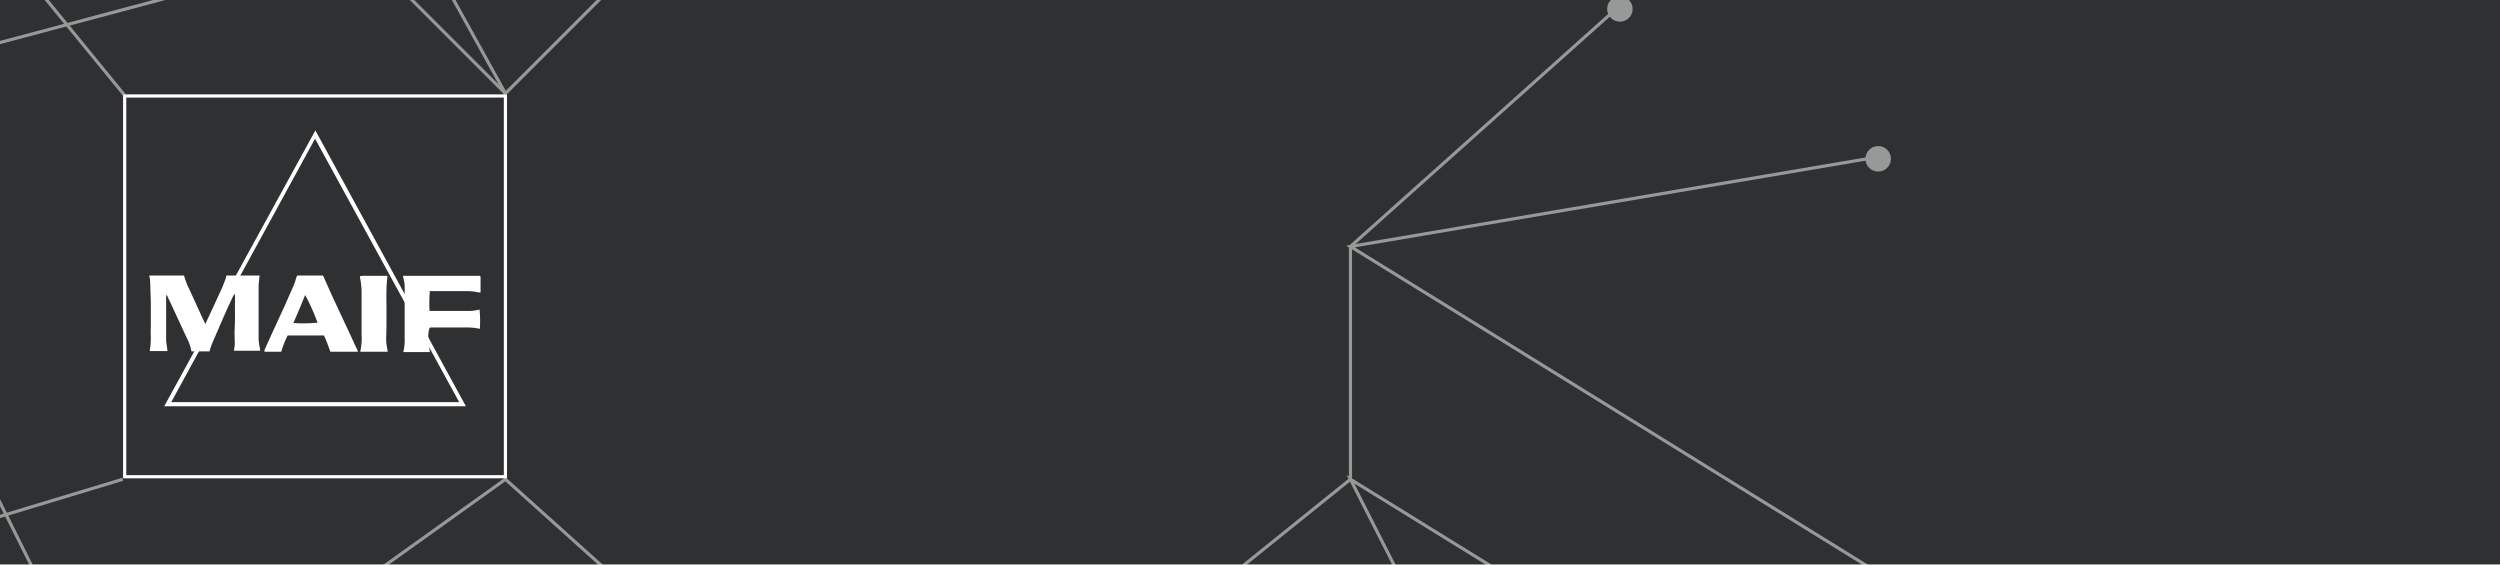
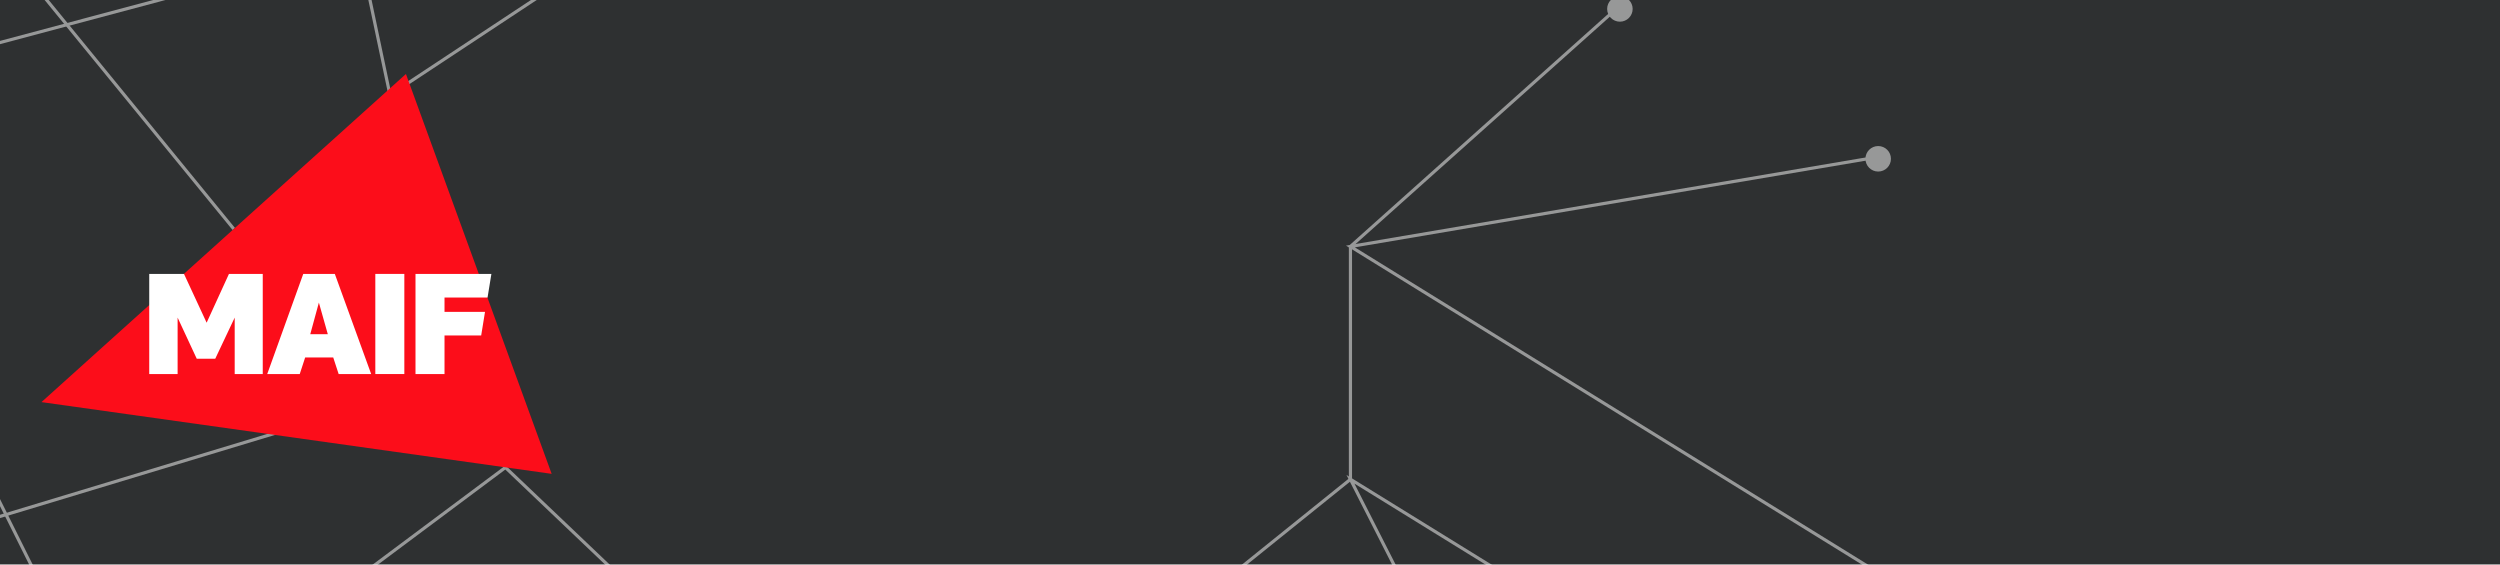
<svg xmlns="http://www.w3.org/2000/svg" version="1.1" x="0px" y="0px" viewBox="0 0 784 177" style="enable-background:new 0 0 784 177;" xml:space="preserve">
  <style type="text/css">
	.st0{fill:#2E3031;}
	.st1{fill-opacity:0;}
- 	.st2{fill:#FFFFFF;}
- 	.st3{opacity:0.5;}
- 	.st4{fill:none;stroke:#FFFFFF;stroke-miterlimit:10;}
+ 	.st2{opacity:0.5;}
+ 	.st3{fill:none;stroke:#FFFFFF;stroke-miterlimit:10;}
+ 	.st4{fill:#FFFFFF;}
+ 	.st5{fill:#FC0D1A;}
</style>
-   <g id="Calque_2">
-     <polyline class="st0" points="784,0 784,177 0,177 0,0  " />
-   </g>
  <g id="Calque_1">
-     <g id="Calque_2_1_">
-       <g id="Calque_1-2">
-         <polyline class="st1" points="916,-91.2 916,235.8 -536,235.8 -536,-91.2    " />
-         <path class="st2" d="M98.8,43.5l45.2,82.6H53.7L98.8,43.5 M98.9,40.9l-47.4,86.5h94.6L98.9,40.9L98.9,40.9z" />
-         <path class="st2" d="M158,30.6V149H39.6V30.6H158 M159,29.6H38.6V150H159V29.6z" />
-         <path class="st2" d="M81.1,106.6c0-5.7,0-11.4,0-17.2c0-0.4,0.1-0.7,0.1-1.1l0.2-1.9H71c-0.1,0.3-0.2,0.6-0.2,0.9     c-0.6,1.7-1.3,3.4-2.1,5c-0.6,1.2-1.1,2.5-1.7,3.7l-2.6,5.6c-0.4-0.8-0.7-1.5-1.1-2.3c-1.2-2.7-2.5-5.4-3.7-8.1     c-0.8-1.5-1.4-3.1-1.9-4.8H46.8c0.2,0.7,0.3,1.5,0.3,2.2c0.1,2,0.1,4,0.2,6.1c0,1.2,0,2.5,0,3.7s0,2.4,0,3.6s-0.1,2.5,0,3.7     c0,0.8,0,1.6-0.1,2.4c0,0.5-0.1,1-0.2,1.4c0,0.2,0,0.4,0,0.6h5.5c0-0.3,0-0.6-0.1-0.9c-0.1-0.8-0.2-1.5-0.3-2.3     c0-4.6,0-9.3,0-13.9c0-0.2,0-0.3,0-0.5c0.1,0.1,0.2,0.1,0.3,0.2c0.5,1.1,1.1,2.3,1.6,3.4c1.5,3.2,2.9,6.3,4.4,9.5     c0.7,1.3,1.3,2.8,1.6,4.3c0,0.1,0,0.2,0,0.3h5.7c0.2-0.7,0.4-1.5,0.7-2.2c1.2-2.7,2.3-5.4,3.5-8.1c1-2.3,2-4.5,3.1-6.8     c0.1-0.3,0.3-0.5,0.5-0.9c0.1,0.2,0.2,0.4,0.2,0.6c0,0.4,0,0.8,0,1.2c-0.1,3,0.1,6-0.1,9c-0.1,1.3,0,2.6,0,3.8     c0.1,0.9,0,1.9-0.2,2.8c0,0.1,0,0.3,0,0.4h8.2l-0.1-0.7C81.3,108.5,81.2,107.5,81.1,106.6z" />
-         <path class="st2" d="M93.2,86.4c-0.1,0.2-0.2,0.4-0.3,0.7c-0.2,0.6-0.3,1.2-0.6,1.9s-0.6,1.4-0.9,2.1c-1.5,3.5-3.1,7-4.7,10.4     c-1.2,2.6-2.4,5.2-3.5,7.7c-0.2,0.3-0.3,0.7-0.3,1.1h5.3c0.5-1.8,1.2-3.5,2-5.1h11.4c0.8,1.7,1.4,3.4,2,5.1h8.7     c-3.6-8-7.5-15.8-11-23.9L93.2,86.4z M92,101.3c1.3-2.9,2.5-5.8,3.7-8.8c1.5,2.8,2.8,5.7,3.9,8.7C97.2,101.4,94.6,101.5,92,101.3     z" />
-         <path class="st2" d="M121.2,99.8c0.1-4.3-0.3-8.7,0.3-13c0-0.1-0.1-0.2-0.1-0.3h-0.2h-7.5l-0.8,0.1c0,0.1,0,0.2,0,0.4     c0.3,1.6,0.5,3.1,0.5,4.7c0,4.4,0,8.8,0,13.1c0.1,1.8,0,3.6-0.4,5.3c0,0.1,0,0.1,0,0.2h8.6c-0.3-1.4-0.5-2.7-0.5-4.1     C121.2,104.1,121.2,101.9,121.2,99.8z" />
-         <path class="st2" d="M150.4,97.1c-1.4,0.3-2.8,0.5-4.2,0.4h-10.7c-0.3,0-0.5,0-0.8,0c-0.1-2.1-0.1-4.1,0.1-6.2c0.3,0,0.7,0,1,0     h10.8c1.1,0,2.3,0.1,3.4,0.4c0.2,0,0.5,0,0.7,0v-4.8c0-0.2-0.1-0.3-0.2-0.4h-24.1c0,0.1,0,0.2,0,0.3c0.4,1.3,0.6,2.7,0.5,4.1     c0,5,0,10.1,0,15.1c0.1,1.5-0.1,3-0.4,4.4h8.3c-0.2-1.2-0.3-2.4-0.4-3.6c-0.2-1.3-0.1-2.7,0.3-4c0.2,0,0.3-0.1,0.3-0.1     c4,0,8,0,12.1,0c0.5,0,1,0.1,1.5,0.1c0.6,0.1,1.2,0.2,1.9,0.3c0.1-2,0.1-3.9-0.1-5.9C150.6,97.1,150.5,97.1,150.4,97.1z" />
-         <g class="st3">
-           <polyline class="st4" points="39,29.8 -41.5,-68.7 -263,161.8 -474.5,-76.7     " />
-           <polyline class="st4" points="-246.5,-68.7 -63.5,30.3 39,235.8 158.5,150.3 227.5,212.3 346.5,212.3 423.5,150.3 423.5,77.3       508.5,1.3     " />
-           <polyline class="st4" points="112.5,-16.7 -63.5,30.3 -41.5,-68.7     " />
-           <line class="st4" x1="-263.5" y1="161.3" x2="-247" y2="-69.2" />
-           <line class="st4" x1="38.5" y1="150.3" x2="-166.5" y2="212.3" />
-           <polyline class="st4" points="227.5,-39.7 158.5,29.3 112.5,-16.7 91.5,-91.7     " />
-           <line class="st4" x1="158.5" y1="29.3" x2="91.5" y2="-91.7" />
-           <polyline class="st4" points="588.5,49.3 423.5,77.3 609.5,192.3     " />
-           <polygon class="st4" points="423.5,150.3 491.5,192.3 467,235.8     " />
-           <polygon class="st4" points="-166.5,212.3 -63.5,30.3 -263.5,161.3 -315,235.8 -493,174.8 -263.5,161.3     " />
-           <circle class="st2" cx="508" cy="2.8" r="4" />
-           <circle class="st2" cx="589" cy="49.8" r="4" />
-           <circle class="st2" cx="609" cy="192.8" r="4" />
-           <circle class="st2" cx="228" cy="-40.2" r="4" />
-           <circle class="st2" cx="-64" cy="29.8" r="4" />
-           <circle class="st2" cx="-167" cy="211.8" r="4" />
+     <g>
+       <polyline class="st0" points="784,0 784,177 0,177 0,0   " />
+     </g>
+     <g>
+       <g id="Calque_2_1_">
+         <g id="Calque_1-2">
+           <polyline class="st1" points="916,-91.2 916,235.8 -536,235.8 -536,-91.2     " />
+           <g class="st2">
+             <polyline class="st3" points="73.3,71.8 -41.5,-68.7 -263,161.8 -474.5,-76.7      " />
+             <polyline class="st3" points="-246.5,-68.7 -63.5,30.3 39,235.8 158.5,146.6 227.5,212.3 346.5,212.3 423.5,150.3 423.5,77.3        508.5,1.3      " />
+             <polyline class="st3" points="112.5,-16.7 -63.5,30.3 -41.5,-68.7      " />
+             <line class="st3" x1="-263.5" y1="161.3" x2="-247" y2="-69.2" />
+             <line class="st3" x1="86.8" y1="135.7" x2="-166.5" y2="212.3" />
+             <polyline class="st3" points="227.5,-39.7 122.3,29.8 112.5,-16.7 91.5,-91.7      " />
+             <path class="st3" d="M91.5-91.7" />
+             <polyline class="st3" points="588.5,49.3 423.5,77.3 609.5,192.3      " />
+             <polygon class="st3" points="423.5,150.3 491.5,192.3 467,235.8      " />
+             <polygon class="st3" points="-166.5,212.3 -63.5,30.3 -263.5,161.3 -315,235.8 -493,174.8 -263.5,161.3      " />
+             <circle class="st4" cx="508" cy="2.8" r="4" />
+             <circle class="st4" cx="589" cy="49.8" r="4" />
+             <circle class="st4" cx="609" cy="192.8" r="4" />
+             <circle class="st4" cx="228" cy="-40.2" r="4" />
+             <circle class="st4" cx="-64" cy="29.8" r="4" />
+             <circle class="st4" cx="-167" cy="211.8" r="4" />
+           </g>
        </g>
      </g>
    </g>
  </g>
+   <g id="Calque_2">
+     <g>
+       <polygon class="st5" points="173,148.6 127.3,23.2 13,126.1   " />
+       <g>
+         <rect x="117.7" y="85.9" class="st4" width="9.1" height="31.4" />
+         <path class="st4" d="M97.3,104.8l2.7-9.9l2.8,9.9H97.3z M95.1,85.9l-11.3,31.4H94l1.7-5.2h8.8l1.7,5.2h10.2L105,85.9     C105,85.9,95.1,85.9,95.1,85.9z" />
+         <polygon class="st4" points="46.8,117.3 55.7,117.3 55.7,99.6 61.7,112.5 67.5,112.5 73.6,99.6 73.6,117.3 82.4,117.3 82.4,85.9      71.8,85.9 64.8,101.2 57.7,85.9 46.8,85.9    " />
+         <polygon class="st4" points="130.3,85.9 130.3,117.3 139.4,117.3 139.4,105.2 150.9,105.2 152.1,97.8 139.4,97.8 139.4,93.3      152.9,93.3 154.1,85.9    " />
+       </g>
+     </g>
+   </g>
</svg>
